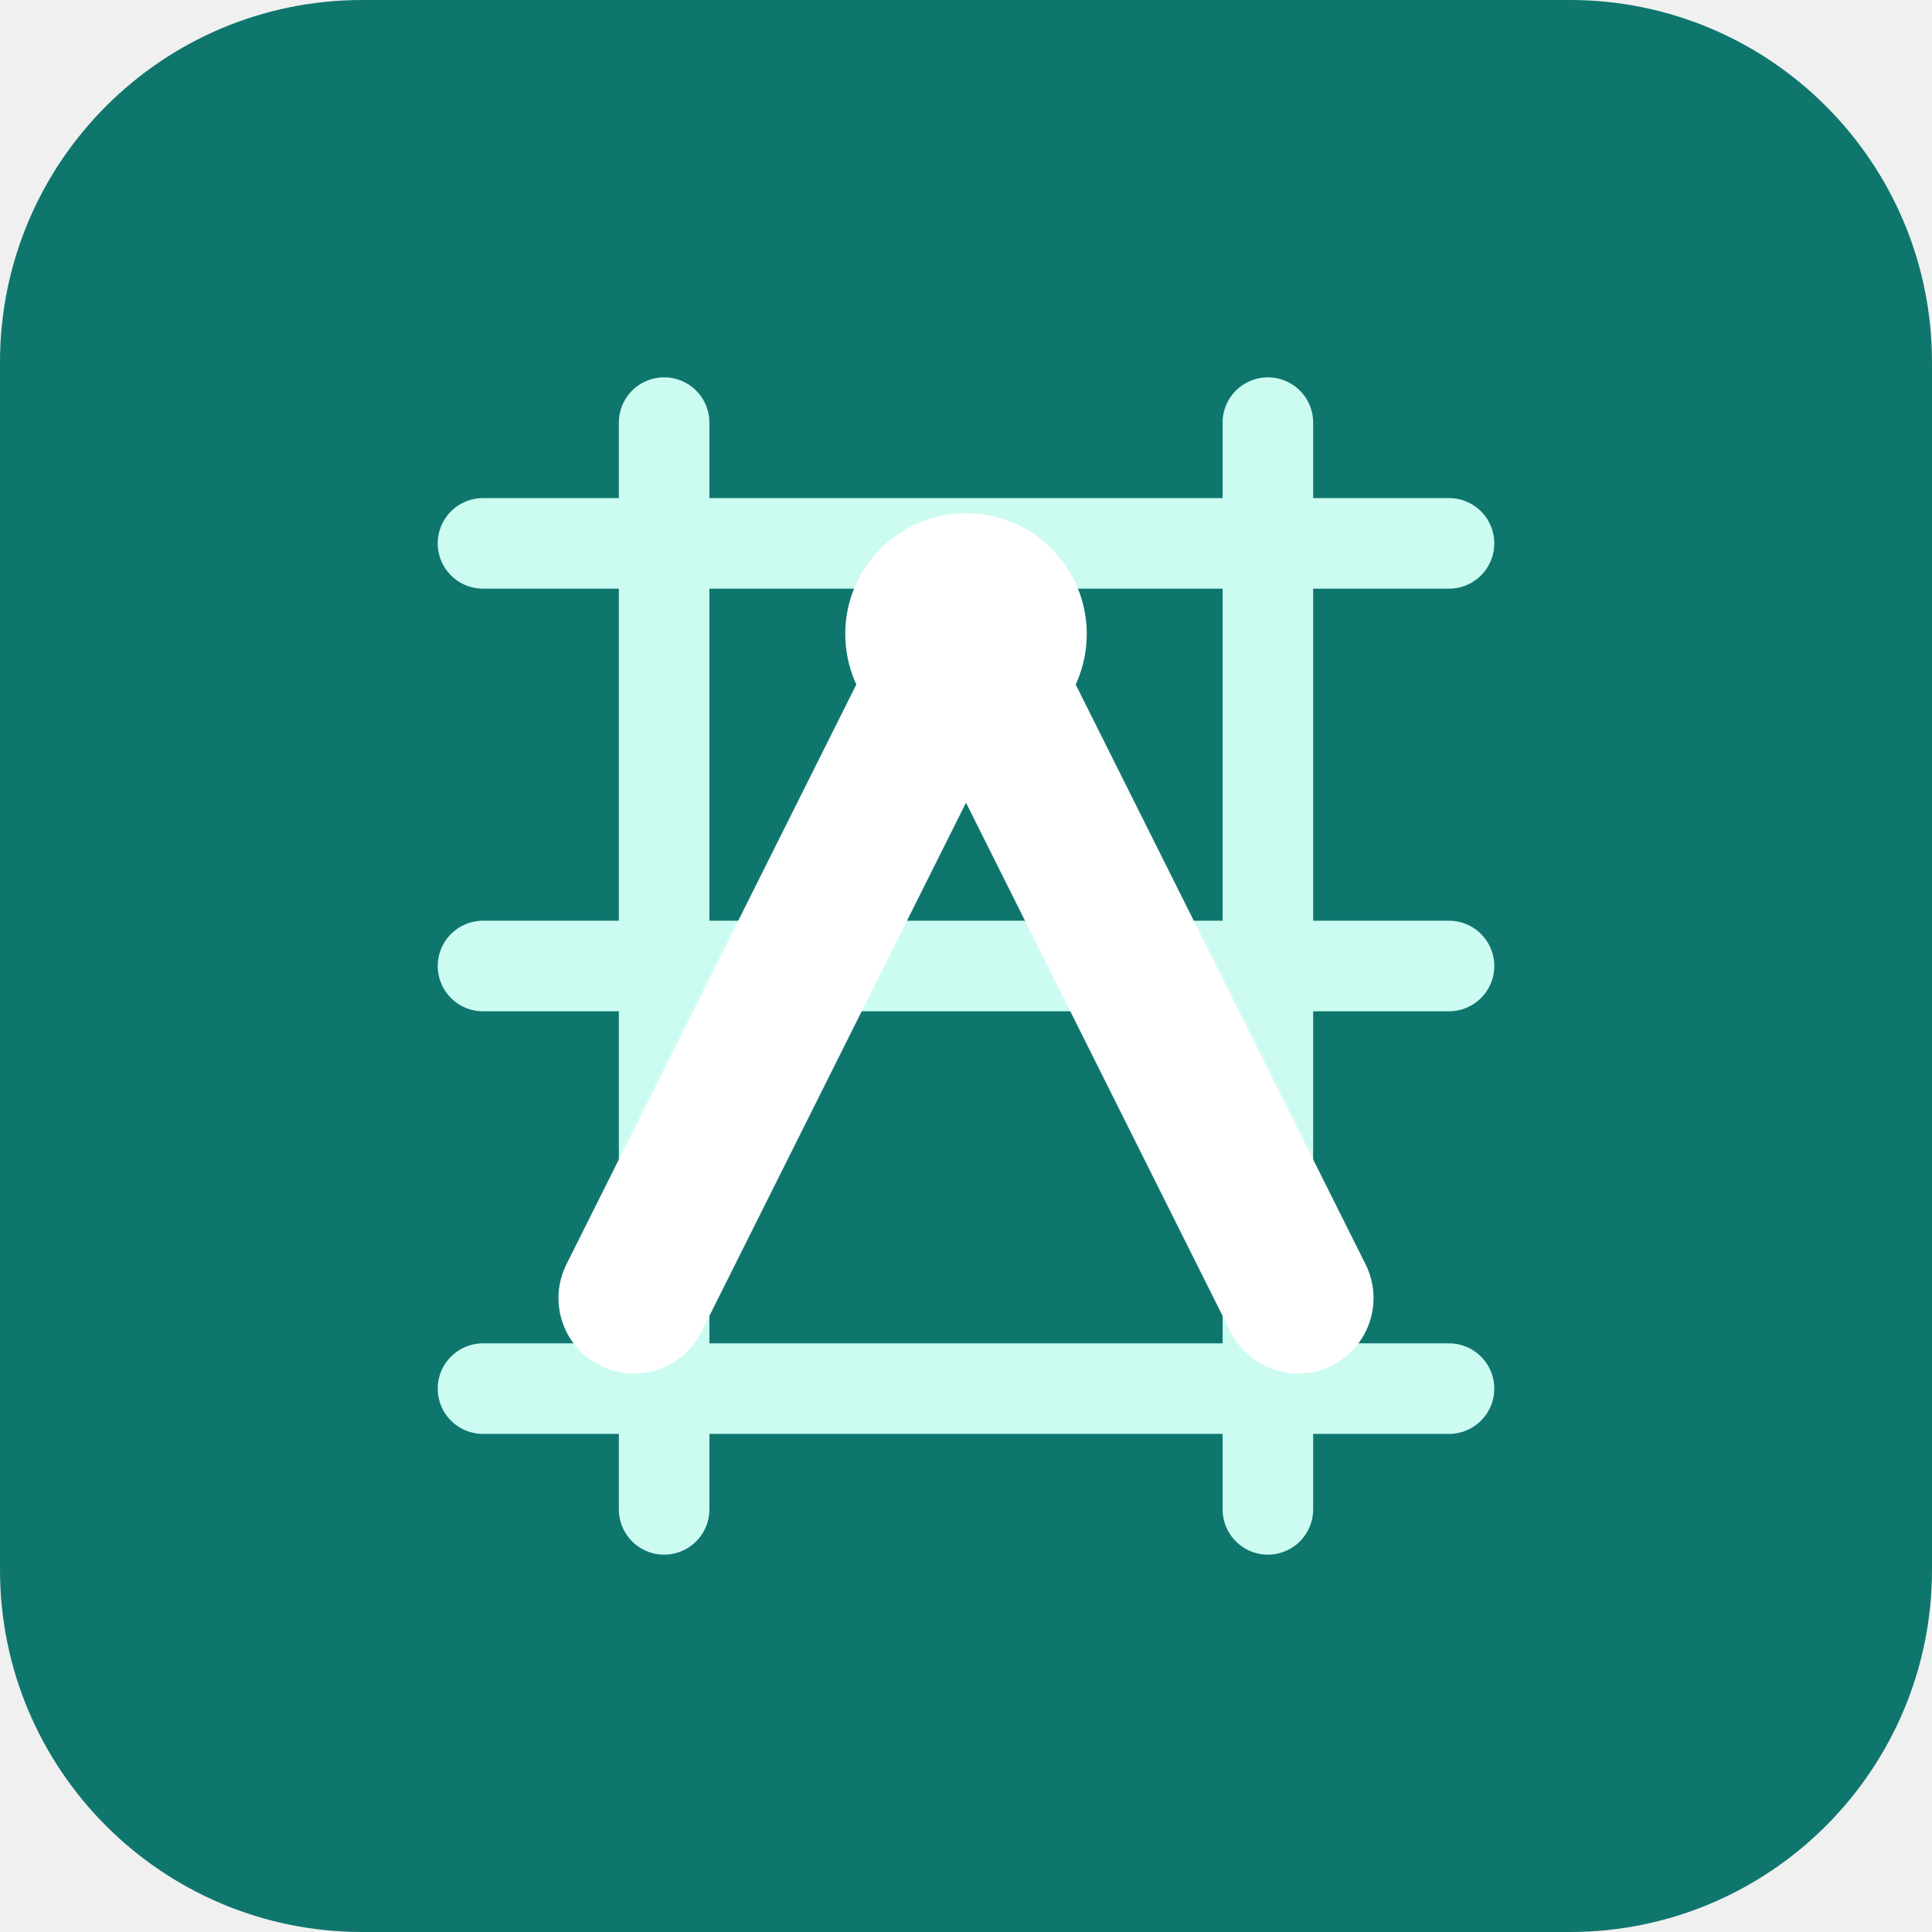
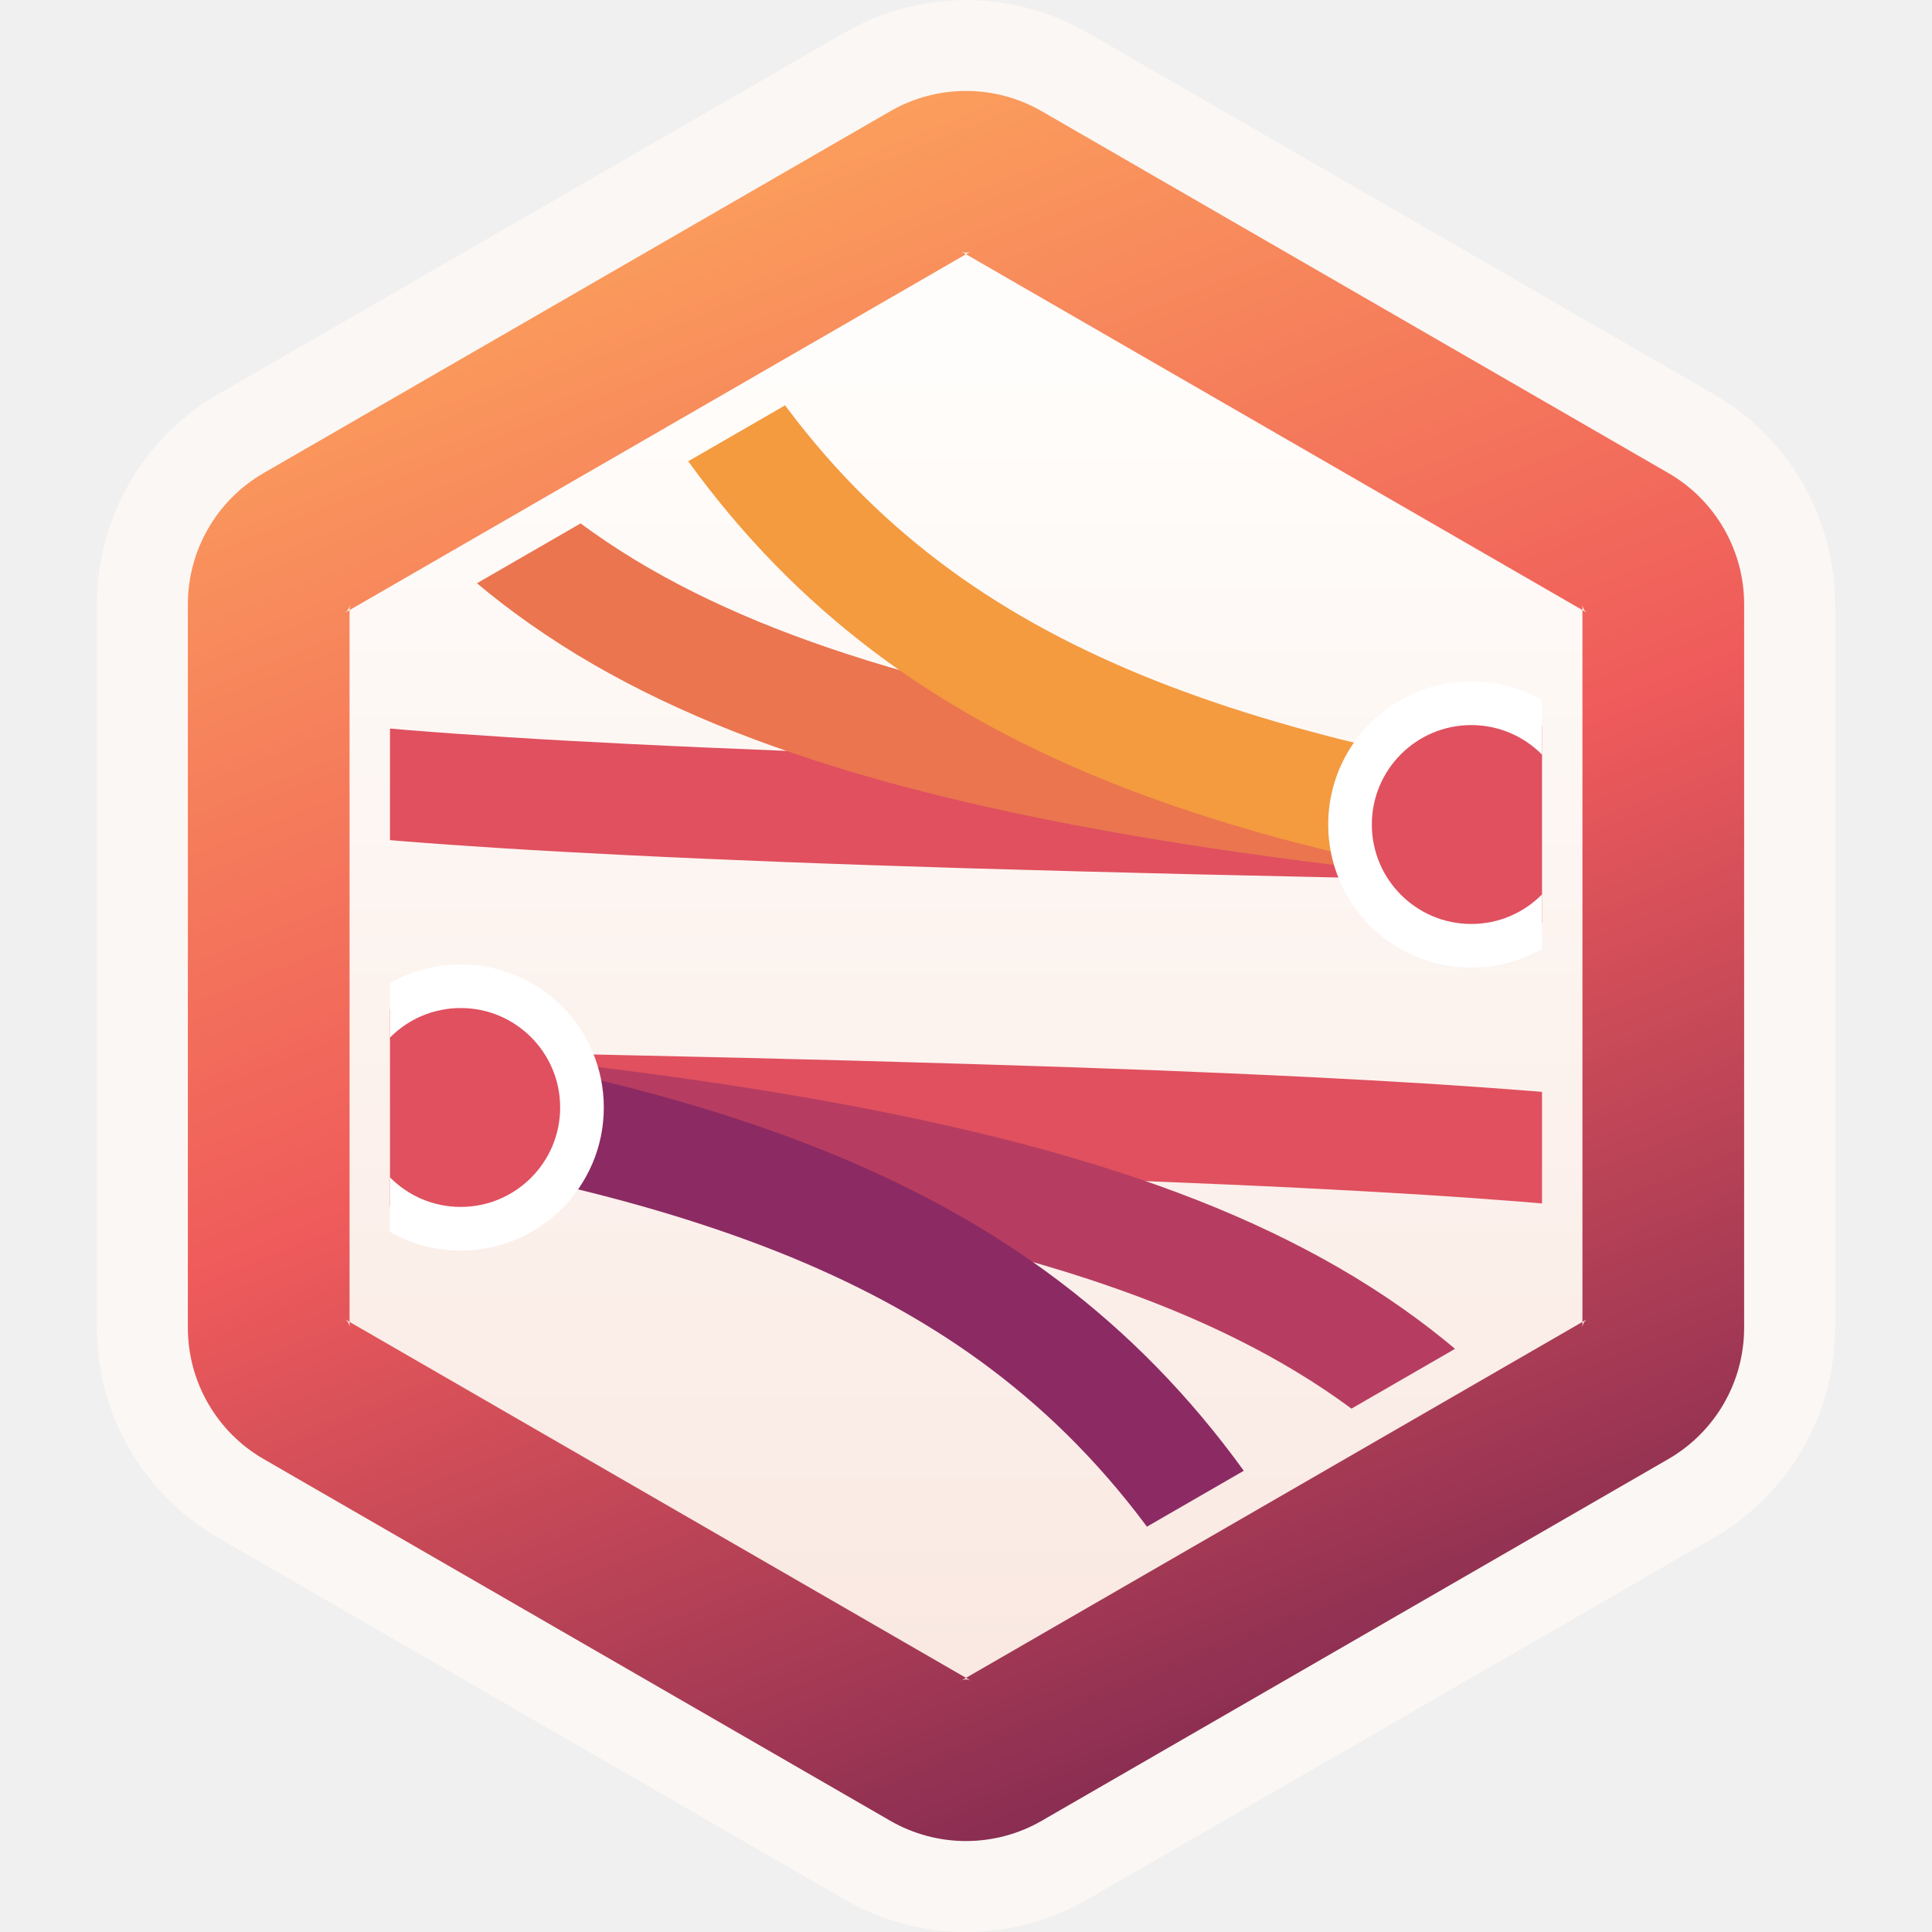
- <svg xmlns="http://www.w3.org/2000/svg" viewBox="0 0 64 64">
-   <rect width="64" height="64" rx="12" fill="#0f766e" />
-   <path d="M16 18h32M16 32h32M16 46h32M22 14v36M42 14v36" fill="none" stroke="#ccfbf1" stroke-width="3" stroke-linecap="round" />
-   <path d="M21 43 32 21l11 22" fill="none" stroke="#ffffff" stroke-width="5" stroke-linecap="round" stroke-linejoin="round" />
-   <circle cx="32" cy="21" r="4" fill="#ffffff" />
+ <svg xmlns="http://www.w3.org/2000/svg" width="191.18" height="191.18" viewBox="0 0 191.18 191.18">
+   <defs>
+     <linearGradient id="tdb-border" x1="46" y1="-3.71" x2="126" y2="194.9" gradientUnits="userSpaceOnUse">
+       <stop offset="0" stop-color="#FFB25C" />
+       <stop offset="0.5" stop-color="#EF5B5B" />
+       <stop offset="1" stop-color="#6A1F4F" />
+     </linearGradient>
+     <linearGradient id="tdb-inner" x1="0" y1="36.01" x2="0" y2="194.9" gradientUnits="userSpaceOnUse">
+       <stop offset="0" stop-color="#FFFDFB" />
+       <stop offset="1" stop-color="#F8E4DC" />
+     </linearGradient>
+     <clipPath id="tdb-clip">
+       <path d="M84 30.93A4 4 0 0 1 88 30.93L141 61.53A4 4 0 0 1 143 64.99L143 126.19A4 4 0 0 1 141 129.66L88 160.25A4 4 0 0 1 84 160.25L31 129.66A4 4 0 0 1 29 126.19L29 64.99A4 4 0 0 1 31 61.53Z" />
+     </clipPath>
+   </defs>
+   <g transform="translate(9.59 0)">
+     <path d="M74 3.22A24 24 0 0 1 98 3.22L160 39.01A24 24 0 0 1 172 59.8L172 131.39A24 24 0 0 1 160 152.17L98 187.97A24 24 0 0 1 74 187.97L12 152.17A24 24 0 0 1 0 131.39L0 59.8A24 24 0 0 1 12 39.01Z" fill="#FBF7F4" />
+     <path d="M78.5 11.01A15 15 0 0 1 93.5 11.01L155.5 46.81A15 15 0 0 1 163 59.8L163 131.39A15 15 0 0 1 155.5 144.38L93.5 180.17A15 15 0 0 1 78.5 180.17L16.5 144.38A15 15 0 0 1 9 131.39L9 59.8A15 15 0 0 1 16.5 46.81Z" fill="url(#tdb-border)" />
+     <path d="M86.5 24.87A-1 -1 0 0 1 85.5 24.87L147.5 60.66A-1 -1 0 0 1 147 59.8L147 131.39A-1 -1 0 0 1 147.5 130.52L85.5 166.32A-1 -1 0 0 1 86.5 166.32L24.5 130.52A-1 -1 0 0 1 25 131.39L25 59.8A-1 -1 0 0 1 24.5 60.66Z" fill="url(#tdb-inner)" />
+     <g clip-path="url(#tdb-clip)">
+       <g fill="none" stroke-width="11" stroke-linecap="round">
+         <path d="M15.56 76.22C17.78 76.51 20 76.76 22.22 76.99 24.93 77.27 27.65 77.51 30.37 77.73 33.7 78 37.03 78.23 40.36 78.44 44.44 78.7 48.51 78.92 52.59 79.12 57.59 79.37 62.58 79.58 67.58 79.78 73.7 80.02 79.82 80.22 85.94 80.41 93.44 80.63 100.94 80.83 108.44 81.01 117.63 81.23 126.81 81.42 136 81.59" stroke="#E0505F" />
+         <path d="M20.53 25.15C22.85 30.36 25.17 34.5 27.49 38.04 30.28 42.29 33.06 45.67 35.85 48.56 39.2 52.04 42.55 54.8 45.9 57.16 49.92 60 53.95 62.26 57.97 64.19 62.8 66.51 67.64 68.35 72.47 69.93 78.28 71.83 84.09 73.33 89.9 74.62 96.88 76.17 103.86 77.4 110.84 78.46 119.23 79.72 127.61 80.73 136 81.59" stroke="#EA754F" />
+         <path d="M52.87 25.15C55.24 30.14 57.61 34.35 59.98 38.04 62.6 42.11 65.22 45.55 67.84 48.56 70.74 51.89 73.64 54.7 76.54 57.16 79.74 59.88 82.95 62.18 86.16 64.19 89.7 66.41 93.25 68.29 96.8 69.93 100.72 71.75 104.65 73.28 108.57 74.62 112.91 76.11 117.25 77.36 121.59 78.46 126.4 79.67 131.2 80.69 136 81.59" stroke="#F49A3F" />
+         <circle cx="136" cy="81.59" r="12" fill="#E0505F" stroke="#fff" stroke-width="4.32" />
+         <path d="M156.44 114.96C154.22 114.67 152 114.42 149.78 114.19 147.07 113.91 144.35 113.67 141.63 113.45 138.3 113.19 134.97 112.95 131.64 112.74 127.56 112.49 123.49 112.26 119.41 112.06 114.41 111.81 109.42 111.6 104.42 111.4 98.3 111.17 92.18 110.96 86.06 110.78 78.56 110.55 71.06 110.35 63.56 110.17 54.37 109.95 45.19 109.76 36 109.59" stroke="#E0505F" />
+         <path d="M151.47 166.03C149.15 160.82 146.83 156.69 144.51 153.15 141.72 148.89 138.94 145.51 136.15 142.62 132.8 139.15 129.45 136.39 126.1 134.02 122.08 131.18 118.05 128.93 114.03 126.99 109.2 124.67 104.36 122.83 99.53 121.25 93.72 119.36 87.91 117.85 82.1 116.56 75.12 115.01 68.14 113.78 61.16 112.72 52.77 111.46 44.39 110.45 36 109.59" stroke="#B63D61" />
+         <path d="M119.13 166.03C116.76 161.04 114.39 156.83 112.02 153.15 109.4 149.07 106.78 145.63 104.16 142.62 101.26 139.29 98.36 136.48 95.46 134.02 92.26 131.3 89.05 129 85.84 126.99 82.3 124.77 78.75 122.89 75.2 121.25 71.28 119.43 67.35 117.9 63.43 116.56 59.09 115.07 54.75 113.82 50.41 112.72 45.6 111.51 40.8 110.49 36 109.59" stroke="#8C2A63" />
+         <circle cx="36" cy="109.59" r="12" fill="#E0505F" stroke="#fff" stroke-width="4.32" />
+       </g>
+     </g>
+   </g>
</svg>
